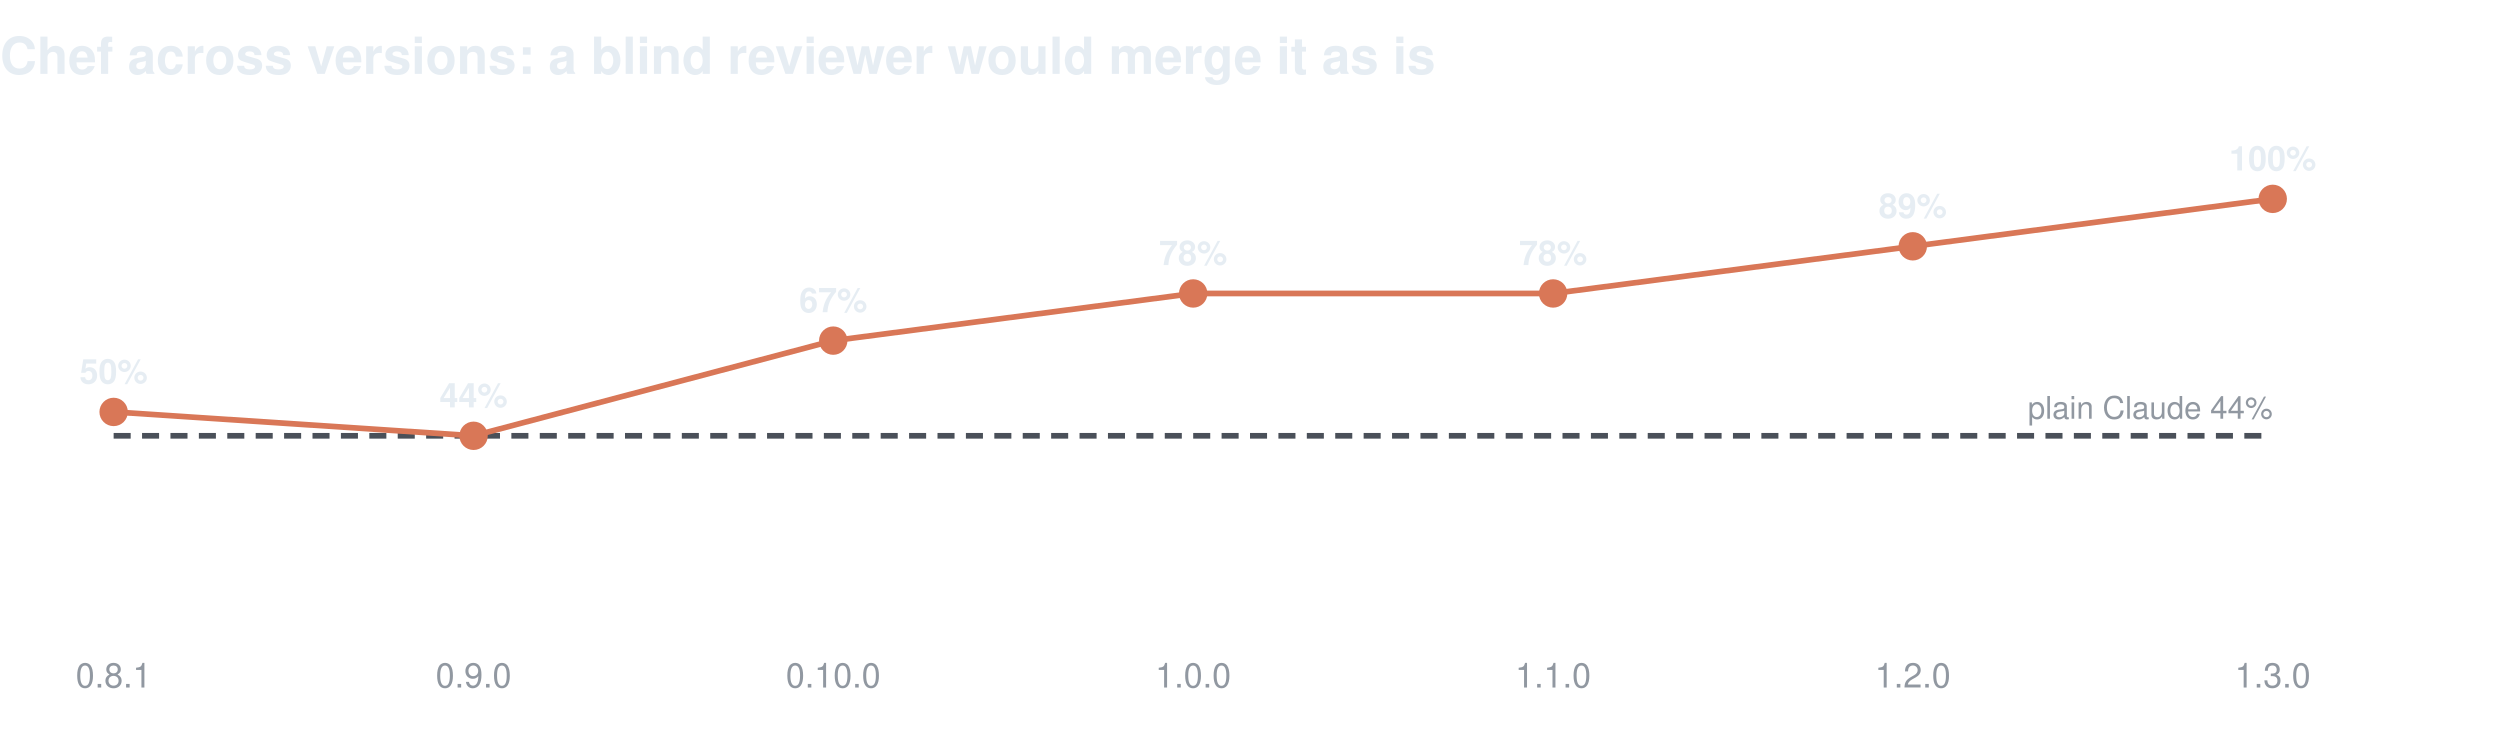
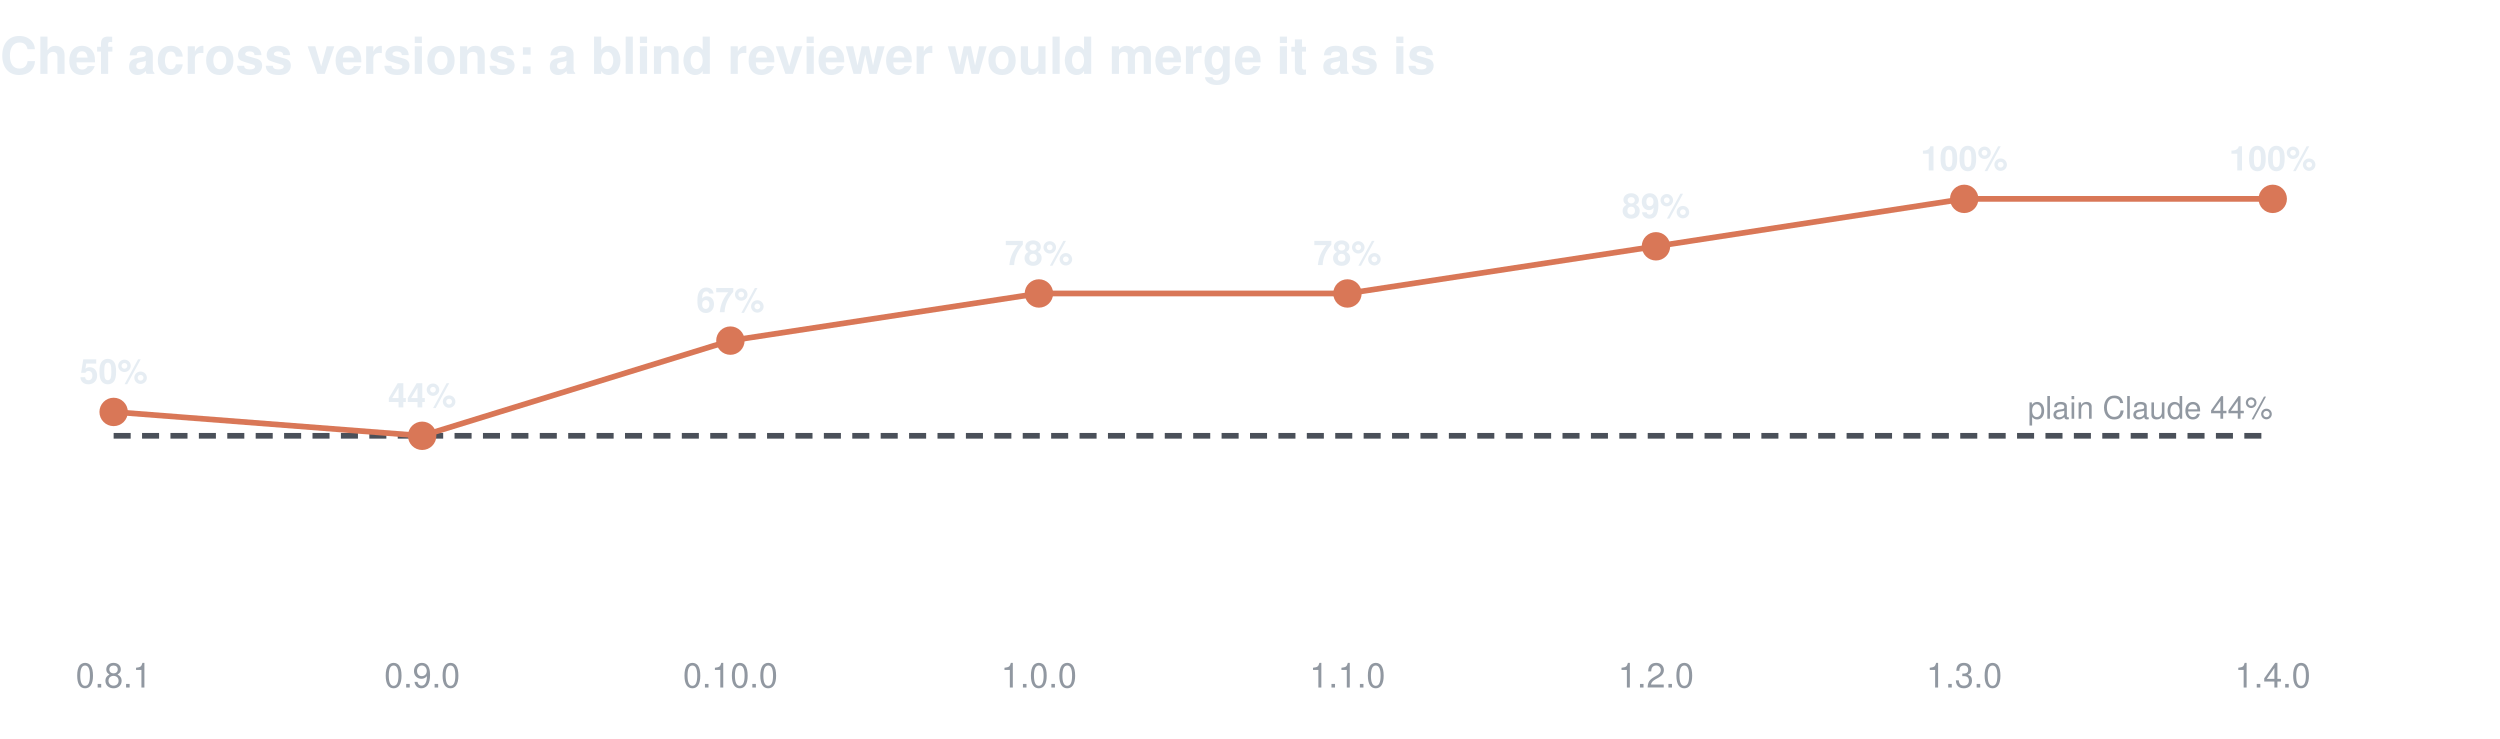
- <svg xmlns="http://www.w3.org/2000/svg" width="880" height="260" viewBox="0 0 880 260" role="img" aria-label="Chef across versions: a blind reviewer would merge it as is, on python, docker, prometheus: 0.8.1 50%, 0.9.0 44%, 0.10.0 67%, 1.0.0 78%, 1.1.0 78%, 1.2.0 89%, 1.3.0 100%. Plain Claude: 44%.">
+ <svg xmlns="http://www.w3.org/2000/svg" width="880" height="260" viewBox="0 0 880 260" role="img" aria-label="Chef across versions: a blind reviewer would merge it as is, on python, docker, prometheus: 0.8.1 50%, 0.9.0 44%, 0.10.0 67%, 1.0.0 78%, 1.1.0 78%, 1.2.0 89%, 1.3.0 100%, 1.4.0 100%. Plain Claude: 44%.">
  <text x="0.0" y="26.0" fill="#E6EDF3" font-family="-apple-system, BlinkMacSystemFont, 'Segoe UI', Helvetica, Arial, sans-serif" font-size="18" font-weight="600" text-anchor="start">Chef across versions: a blind reviewer would merge it as is</text>
  <text x="40.0" y="48.0" fill="#9198A1" font-family="-apple-system, BlinkMacSystemFont, 'Segoe UI', Helvetica, Arial, sans-serif" font-size="13" font-weight="600" text-anchor="start" />
  <line x1="40.0" y1="153.4" x2="800.0" y2="153.4" stroke="#4A5059" stroke-width="2" stroke-dasharray="6 4" />
  <text x="800.0" y="147.4" fill="#9198A1" font-family="-apple-system, BlinkMacSystemFont, 'Segoe UI', Helvetica, Arial, sans-serif" font-size="11" font-weight="400" text-anchor="end">plain Claude 44%</text>
-   <polyline points="40.0,145.0 166.7,153.4 293.3,119.9 420.0,103.3 546.7,103.3 673.3,86.7 800.0,70.0" fill="none" stroke="#D97757" stroke-width="2" />
+   <polyline points="40.0,145.0 148.6,153.4 257.1,119.9 365.7,103.3 474.3,103.3 582.9,86.7 691.4,70.0 800.0,70.0" fill="none" stroke="#D97757" stroke-width="2" />
  <circle cx="40.0" cy="145.0" r="5" fill="#D97757" />
  <text x="40.0" y="135.0" fill="#E6EDF3" font-family="-apple-system, BlinkMacSystemFont, 'Segoe UI', Helvetica, Arial, sans-serif" font-size="12" font-weight="600" text-anchor="middle">50%</text>
  <text x="40.0" y="242.0" fill="#9198A1" font-family="-apple-system, BlinkMacSystemFont, 'Segoe UI', Helvetica, Arial, sans-serif" font-size="12" font-weight="400" text-anchor="middle">0.8.1</text>
-   <circle cx="166.7" cy="153.4" r="5" fill="#D97757" />
-   <text x="166.7" y="143.4" fill="#E6EDF3" font-family="-apple-system, BlinkMacSystemFont, 'Segoe UI', Helvetica, Arial, sans-serif" font-size="12" font-weight="600" text-anchor="middle">44%</text>
-   <text x="166.7" y="242.0" fill="#9198A1" font-family="-apple-system, BlinkMacSystemFont, 'Segoe UI', Helvetica, Arial, sans-serif" font-size="12" font-weight="400" text-anchor="middle">0.9.0</text>
-   <circle cx="293.3" cy="119.9" r="5" fill="#D97757" />
-   <text x="293.3" y="109.9" fill="#E6EDF3" font-family="-apple-system, BlinkMacSystemFont, 'Segoe UI', Helvetica, Arial, sans-serif" font-size="12" font-weight="600" text-anchor="middle">67%</text>
-   <text x="293.3" y="242.0" fill="#9198A1" font-family="-apple-system, BlinkMacSystemFont, 'Segoe UI', Helvetica, Arial, sans-serif" font-size="12" font-weight="400" text-anchor="middle">0.10.0</text>
-   <circle cx="420.0" cy="103.3" r="5" fill="#D97757" />
-   <text x="420.0" y="93.3" fill="#E6EDF3" font-family="-apple-system, BlinkMacSystemFont, 'Segoe UI', Helvetica, Arial, sans-serif" font-size="12" font-weight="600" text-anchor="middle">78%</text>
-   <text x="420.0" y="242.0" fill="#9198A1" font-family="-apple-system, BlinkMacSystemFont, 'Segoe UI', Helvetica, Arial, sans-serif" font-size="12" font-weight="400" text-anchor="middle">1.0.0</text>
-   <circle cx="546.7" cy="103.3" r="5" fill="#D97757" />
-   <text x="546.7" y="93.3" fill="#E6EDF3" font-family="-apple-system, BlinkMacSystemFont, 'Segoe UI', Helvetica, Arial, sans-serif" font-size="12" font-weight="600" text-anchor="middle">78%</text>
-   <text x="546.7" y="242.0" fill="#9198A1" font-family="-apple-system, BlinkMacSystemFont, 'Segoe UI', Helvetica, Arial, sans-serif" font-size="12" font-weight="400" text-anchor="middle">1.1.0</text>
-   <circle cx="673.3" cy="86.7" r="5" fill="#D97757" />
-   <text x="673.3" y="76.7" fill="#E6EDF3" font-family="-apple-system, BlinkMacSystemFont, 'Segoe UI', Helvetica, Arial, sans-serif" font-size="12" font-weight="600" text-anchor="middle">89%</text>
-   <text x="673.3" y="242.0" fill="#9198A1" font-family="-apple-system, BlinkMacSystemFont, 'Segoe UI', Helvetica, Arial, sans-serif" font-size="12" font-weight="400" text-anchor="middle">1.2.0</text>
+   <circle cx="148.6" cy="153.4" r="5" fill="#D97757" />
+   <text x="148.6" y="143.4" fill="#E6EDF3" font-family="-apple-system, BlinkMacSystemFont, 'Segoe UI', Helvetica, Arial, sans-serif" font-size="12" font-weight="600" text-anchor="middle">44%</text>
+   <text x="148.6" y="242.0" fill="#9198A1" font-family="-apple-system, BlinkMacSystemFont, 'Segoe UI', Helvetica, Arial, sans-serif" font-size="12" font-weight="400" text-anchor="middle">0.9.0</text>
+   <circle cx="257.1" cy="119.9" r="5" fill="#D97757" />
+   <text x="257.1" y="109.9" fill="#E6EDF3" font-family="-apple-system, BlinkMacSystemFont, 'Segoe UI', Helvetica, Arial, sans-serif" font-size="12" font-weight="600" text-anchor="middle">67%</text>
+   <text x="257.1" y="242.0" fill="#9198A1" font-family="-apple-system, BlinkMacSystemFont, 'Segoe UI', Helvetica, Arial, sans-serif" font-size="12" font-weight="400" text-anchor="middle">0.10.0</text>
+   <circle cx="365.7" cy="103.3" r="5" fill="#D97757" />
+   <text x="365.7" y="93.3" fill="#E6EDF3" font-family="-apple-system, BlinkMacSystemFont, 'Segoe UI', Helvetica, Arial, sans-serif" font-size="12" font-weight="600" text-anchor="middle">78%</text>
+   <text x="365.7" y="242.0" fill="#9198A1" font-family="-apple-system, BlinkMacSystemFont, 'Segoe UI', Helvetica, Arial, sans-serif" font-size="12" font-weight="400" text-anchor="middle">1.0.0</text>
+   <circle cx="474.3" cy="103.3" r="5" fill="#D97757" />
+   <text x="474.3" y="93.3" fill="#E6EDF3" font-family="-apple-system, BlinkMacSystemFont, 'Segoe UI', Helvetica, Arial, sans-serif" font-size="12" font-weight="600" text-anchor="middle">78%</text>
+   <text x="474.3" y="242.0" fill="#9198A1" font-family="-apple-system, BlinkMacSystemFont, 'Segoe UI', Helvetica, Arial, sans-serif" font-size="12" font-weight="400" text-anchor="middle">1.1.0</text>
+   <circle cx="582.9" cy="86.7" r="5" fill="#D97757" />
+   <text x="582.9" y="76.7" fill="#E6EDF3" font-family="-apple-system, BlinkMacSystemFont, 'Segoe UI', Helvetica, Arial, sans-serif" font-size="12" font-weight="600" text-anchor="middle">89%</text>
+   <text x="582.9" y="242.0" fill="#9198A1" font-family="-apple-system, BlinkMacSystemFont, 'Segoe UI', Helvetica, Arial, sans-serif" font-size="12" font-weight="400" text-anchor="middle">1.2.0</text>
+   <circle cx="691.4" cy="70.0" r="5" fill="#D97757" />
+   <text x="691.4" y="60.0" fill="#E6EDF3" font-family="-apple-system, BlinkMacSystemFont, 'Segoe UI', Helvetica, Arial, sans-serif" font-size="12" font-weight="600" text-anchor="middle">100%</text>
+   <text x="691.4" y="242.0" fill="#9198A1" font-family="-apple-system, BlinkMacSystemFont, 'Segoe UI', Helvetica, Arial, sans-serif" font-size="12" font-weight="400" text-anchor="middle">1.3.0</text>
  <circle cx="800.0" cy="70.0" r="5" fill="#D97757" />
  <text x="800.0" y="60.0" fill="#E6EDF3" font-family="-apple-system, BlinkMacSystemFont, 'Segoe UI', Helvetica, Arial, sans-serif" font-size="12" font-weight="600" text-anchor="middle">100%</text>
-   <text x="800.0" y="242.0" fill="#9198A1" font-family="-apple-system, BlinkMacSystemFont, 'Segoe UI', Helvetica, Arial, sans-serif" font-size="12" font-weight="400" text-anchor="middle">1.3.0</text>
+   <text x="800.0" y="242.0" fill="#9198A1" font-family="-apple-system, BlinkMacSystemFont, 'Segoe UI', Helvetica, Arial, sans-serif" font-size="12" font-weight="400" text-anchor="middle">1.4.0</text>
</svg>
